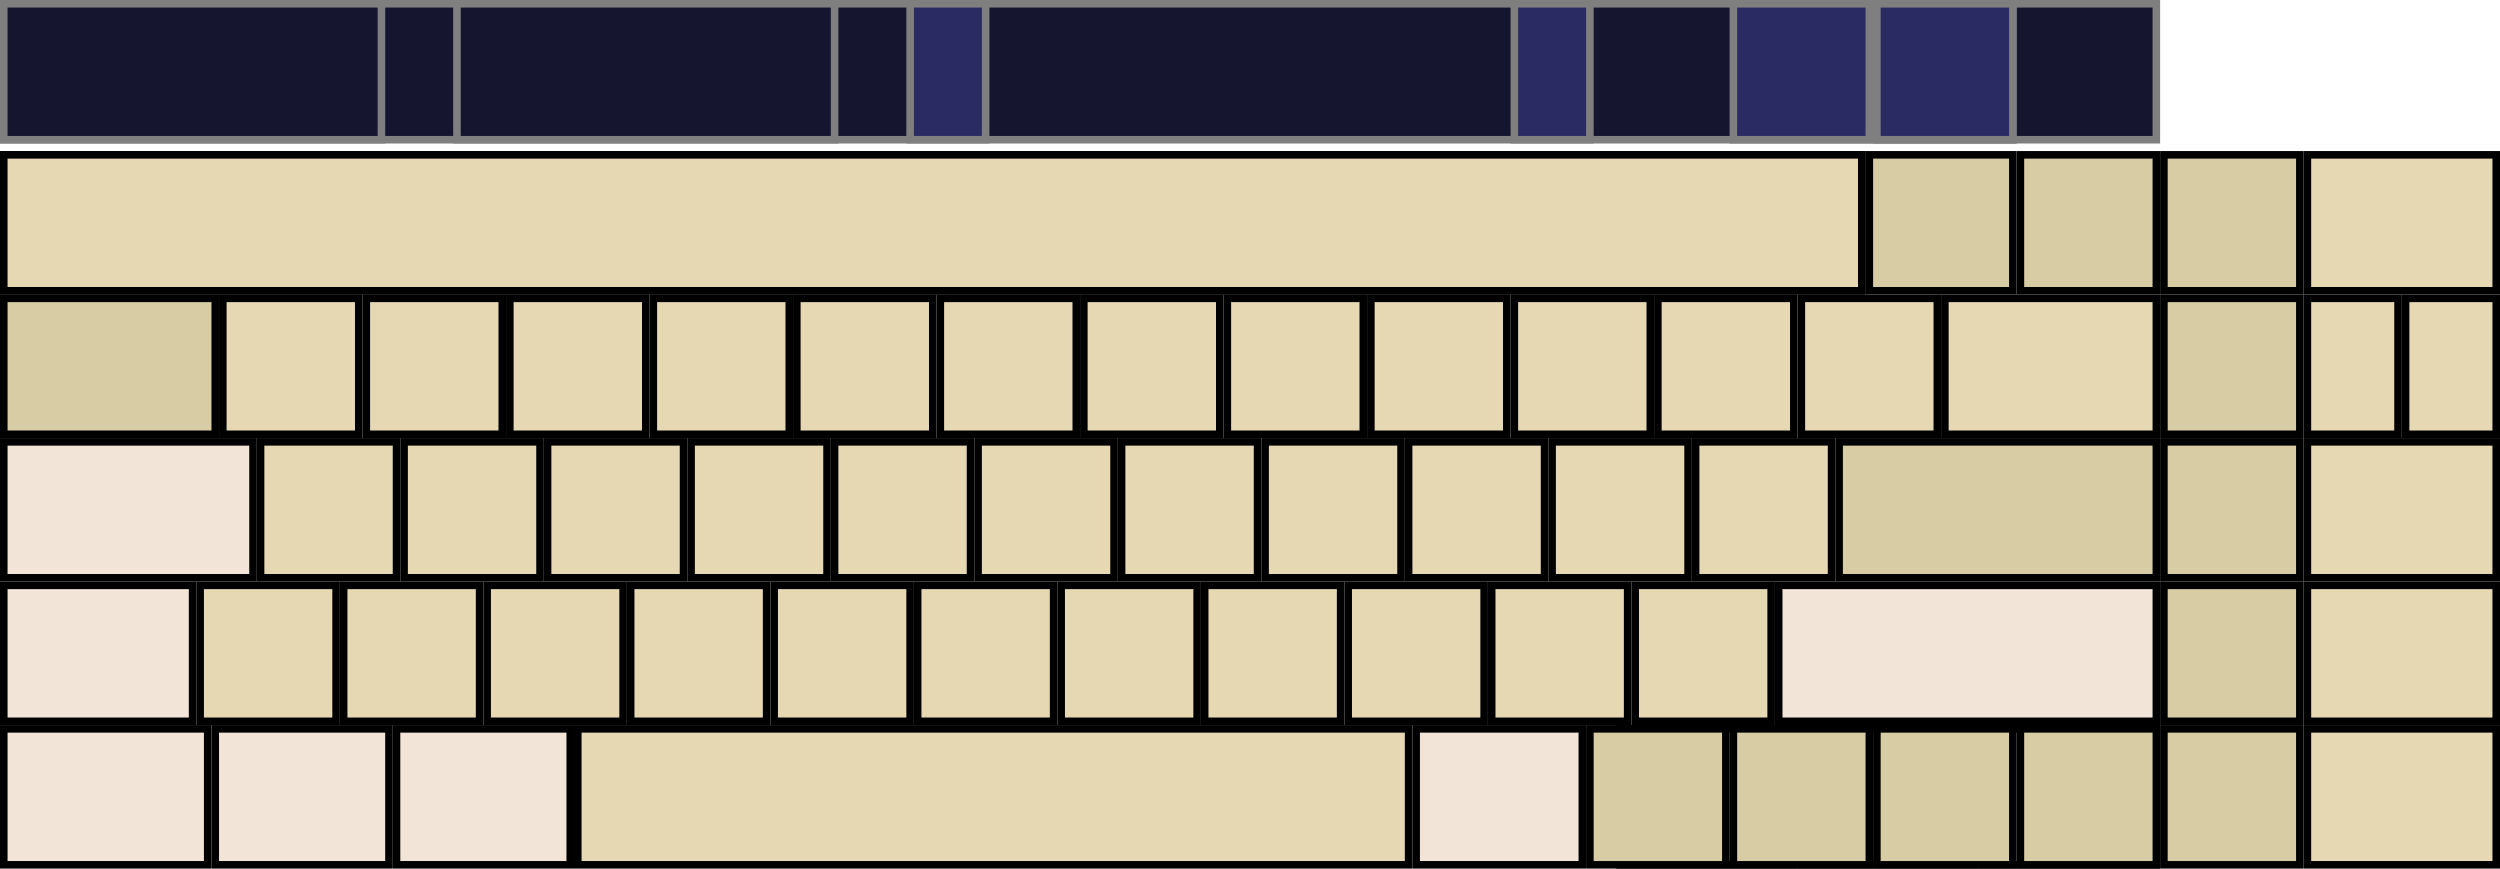
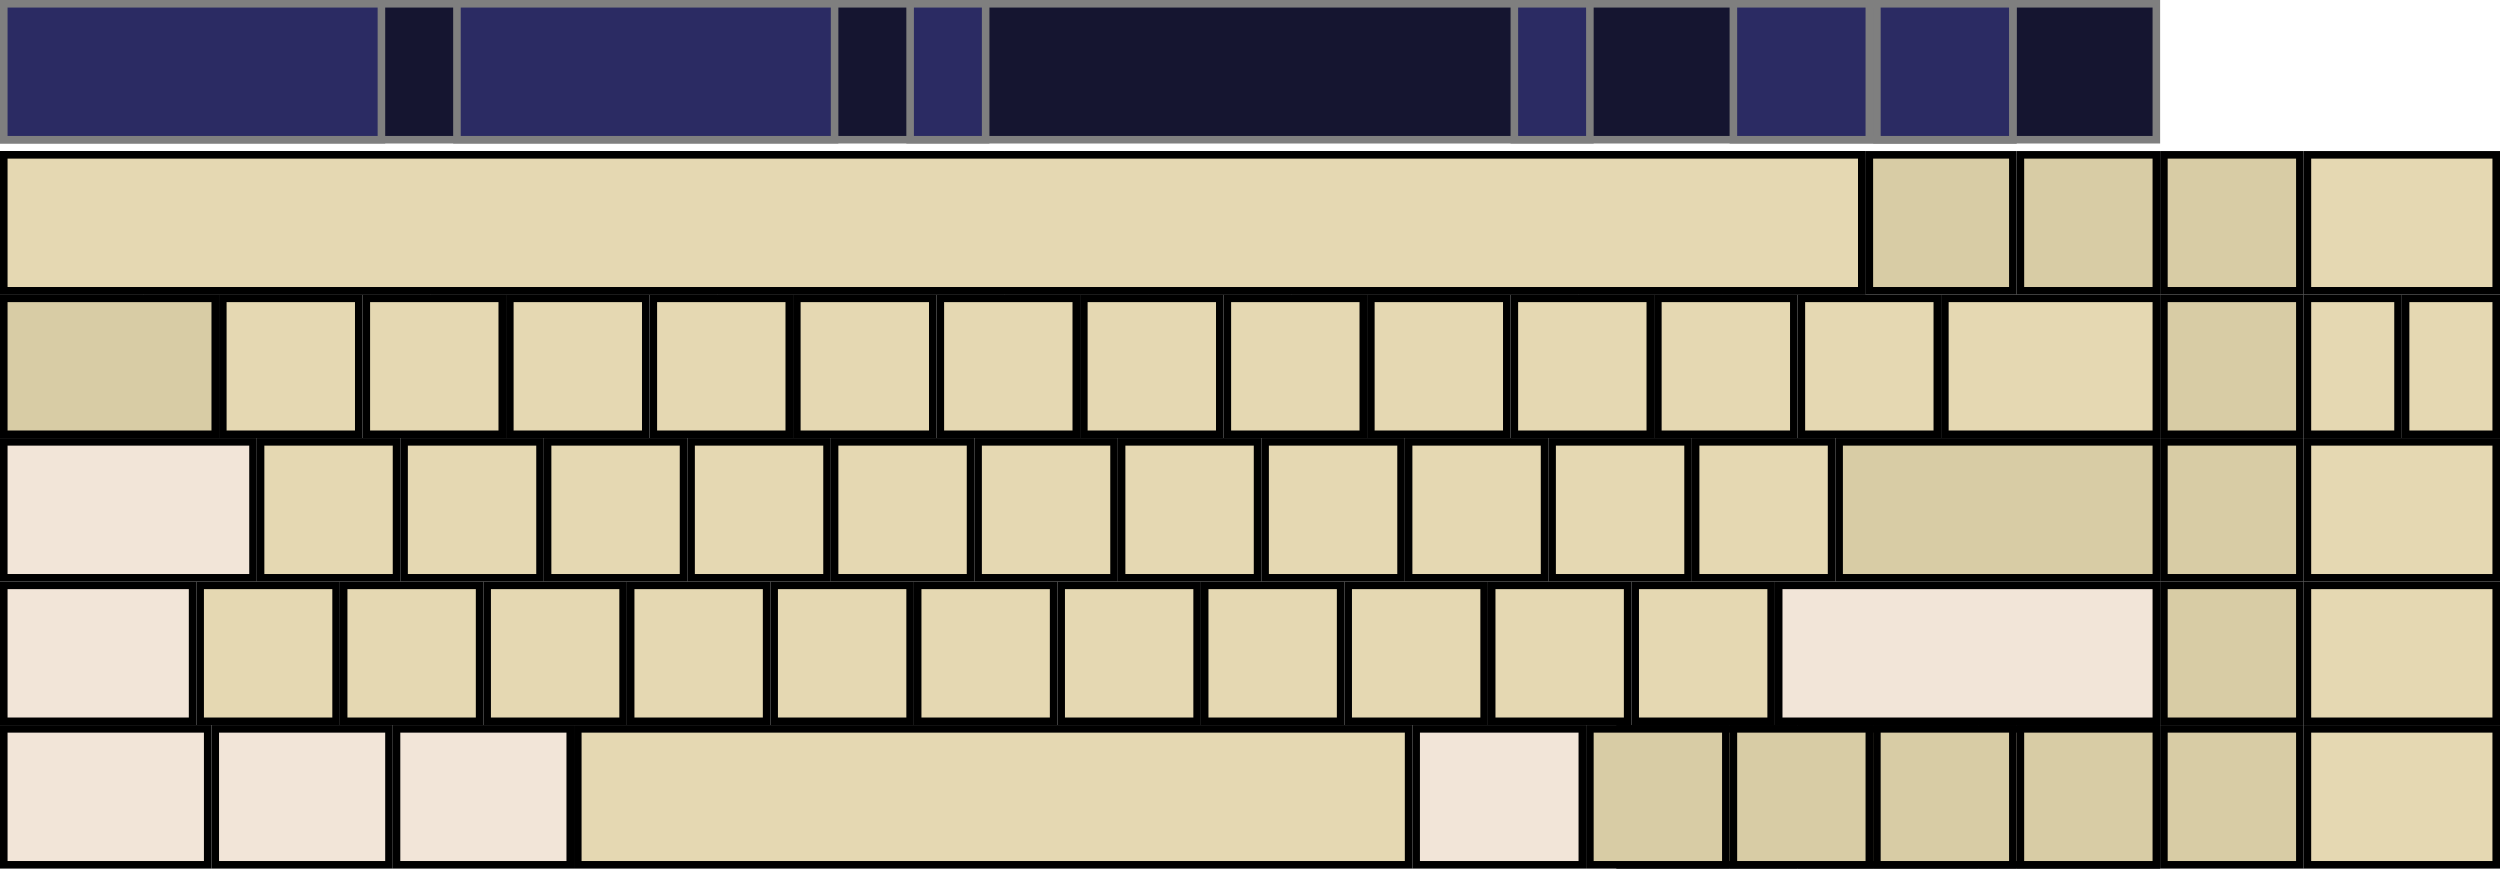
<svg xmlns="http://www.w3.org/2000/svg" id="svg2" height="115" width="331" version="1.0">
  <defs id="defs90" />
  <rect id="wordlist" height="18" width="285" y="0.5" x="0.5" style="fill:#151530;stroke:#7f7f7f;stroke-width:1" />
-   <rect id="word" height="18" width="50" y="0.5" x="0.5" style="fill:#151530;stroke:#7f7f7f;stroke-width:1" />
-   <rect id="correction" height="18" width="50" y="0.5" x="60.5" style="fill:#151530;stroke:#7f7f7f;stroke-width:1" />
+   <rect id="word" height="18" width="50" y="0.5" x="0.5" style="fill:#2b2b63;stroke:#7f7f7f;stroke-width:1;color:#000000;fill-opacity:1;fill-rule:nonzero;stroke-linecap:butt;stroke-linejoin:miter;stroke-miterlimit:4;stroke-opacity:1;stroke-dasharray:none;stroke-dashoffset:0;marker:none;visibility:visible;display:inline;overflow:visible;enable-background:accumulate" />
+   <rect id="correction" height="18" width="50" y="0.5" x="60.5" style="fill:#2b2b63;stroke:#7f7f7f;stroke-width:1;color:#000000;fill-opacity:1;fill-rule:nonzero;stroke-linecap:butt;stroke-linejoin:miter;stroke-miterlimit:4;stroke-opacity:1;stroke-dasharray:none;stroke-dashoffset:0;marker:none;visibility:visible;display:inline;overflow:visible;enable-background:accumulate" />
  <rect id="punctuation" height="18" width="18" y="0.5" x="229.5" style="fill:#2b2b63;stroke:#7f7f7f" />
  <rect id="stealthmode" height="18" width="18" y="0.5" x="248.5" style="fill:#2b2b63;stroke:#7f7f7f" />
  <rect id="learnmode" height="18" width="18" y="0.5" x="248.5" style="fill:#2b2b63;stroke:#7f7f7f" />
  <rect id="expand-corrections" height="18" width="10" y="0.5" x="120.5" style="fill:#2b2b63;stroke:#7f7f7f" />
  <rect id="dictionaries" height="18" width="10" y="0.5" x="200.5" style="fill:#2b2b63;stroke:#7f7f7f" />
  <rect id="AB01" style="fill:#e5d8b2;stroke:#000000" height="18" width="18" y="77.5" x="45.5" />
  <rect id="AE02" style="fill:#e5d8b2;stroke:#000000" height="18" width="18" y="20.5" x="38.5" />
  <rect id="AE03" style="fill:#e5d8b2;stroke:#000000" height="18" width="18" y="20.5" x="57.5" />
  <rect id="AD09" style="fill:#e5d8b2;stroke:#000000" height="18" width="18" y="39.5" x="181.5" />
  <rect id="AE01" style="fill:#e5d8b2;stroke:#000000" height="18" width="18" y="20.5" x="19.5" />
  <rect id="AE06" style="fill:#e5d8b2;stroke:#000000" height="18" width="18" y="20.5" x="114.5" />
  <rect id="AE07" style="fill:#e5d8b2;stroke:#000000" height="18" width="18" y="20.5" x="133.5" />
  <rect id="AE04" style="fill:#e5d8b2;stroke:#000000" height="18" width="18" y="20.5" x="76.5" />
  <rect id="AE05" style="fill:#e5d8b2;stroke:#000000" height="18" width="18" y="20.5" x="95.5" />
  <rect id="AD03" style="fill:#e5d8b2;stroke:#000000" height="18" width="18" y="39.5" x="67.5" />
  <rect id="AD02" style="fill:#e5d8b2;stroke:#000000" height="18" width="18" y="39.5" x="48.5" />
  <rect id="AD01" style="fill:#e5d8b2;stroke:#000000" height="18" width="18" y="39.5" x="29.5" />
  <rect id="AE09" style="fill:#e5d8b2;stroke:#000000" height="18" width="18" y="20.5" x="171.5" />
  <rect id="AD07" style="fill:#e5d8b2;stroke:#000000" height="18" width="18" y="39.5" x="143.5" />
  <rect id="AD06" style="fill:#e5d8b2;stroke:#000000" height="18" width="18" y="39.5" x="124.5" />
  <rect id="AD05" style="fill:#e5d8b2;stroke:#000000" height="18" width="18" y="39.5" x="105.5" />
  <rect id="AD04" style="fill:#e5d8b2;stroke:#000000" height="18" width="18" y="39.5" x="86.5" />
  <rect id="AB10" style="fill:#e5d8b2;stroke:#000000" height="18" width="18" y="77.5" x="216.5" />
  <rect id="AC11" style="fill:#e5d8b2;stroke:#000000" height="18" width="18" y="58.5" x="224.5" />
  <rect id="AC10" style="fill:#e5d8b2;stroke:#000000" height="18" width="18" y="58.5" x="205.5" />
  <rect id="TLDE" style="fill:#e5d8b2;stroke:#000000" height="18" width="18" y="20.5" x="0.5" />
  <rect id="LSGT" style="fill:#e5d8b2;stroke:#000000" height="18" width="18" y="77.5" x="26.5" />
  <rect id="BKSL" style="fill:#e5d8b2;stroke:#000000" height="18" width="28" y="39.5" x="257.5" />
  <rect id="AD10" style="fill:#e5d8b2;stroke:#000000" height="18" width="18" y="39.5" x="200.5" />
  <rect id="AD11" style="fill:#e5d8b2;stroke:#000000" height="18" width="18" y="39.5" x="219.5" />
  <rect id="AD12" style="fill:#e5d8b2;stroke:#000000" height="18" width="18" y="39.5" x="238.5" />
  <rect id="AB08" style="fill:#e5d8b2;stroke:#000000" height="18" width="18" y="77.5" x="178.5" />
  <rect id="AE11" style="fill:#e5d8b2;stroke:#000000" height="18" width="18" y="20.5" x="209.5" />
  <rect id="AE10" style="fill:#e5d8b2;stroke:#000000" height="18" width="18" y="20.5" x="190.5" />
  <rect id="AE12" style="fill:#e5d8b2;stroke:#000000" height="18" width="18" y="20.5" x="228.5" />
  <rect id="AC04" style="fill:#e5d8b2;stroke:#000000" height="18" width="18" y="58.5" x="91.5" />
  <rect id="AC05" style="fill:#e5d8b2;stroke:#000000" height="18" width="18" y="58.5" x="110.5" />
  <rect id="AC06" style="fill:#e5d8b2;stroke:#000000" height="18" width="18" y="58.5" x="129.5" />
  <rect id="AC07" style="fill:#e5d8b2;stroke:#000000" height="18" width="18" y="58.5" x="148.5" />
  <rect id="AB09" style="fill:#e5d8b2;stroke:#000000" height="18" width="18" y="77.5" x="197.5" />
  <rect id="AC01" style="fill:#e5d8b2;stroke:#000000" height="18" width="18" y="58.5" x="34.5" />
  <rect id="AC02" style="fill:#e5d8b2;stroke:#000000" height="18" width="18" y="58.5" x="53.5" />
  <rect id="AC03" style="fill:#e5d8b2;stroke:#000000" height="18" width="18" y="58.5" x="72.5" />
  <rect id="AB05" style="fill:#e5d8b2;stroke:#000000" height="18" width="18" y="77.5" x="121.5" />
  <rect id="AB04" style="fill:#e5d8b2;stroke:#000000" height="18" width="18" y="77.5" x="102.5" />
  <rect id="AE08" style="fill:#e5d8b2;stroke:#000000" height="18" width="18" y="20.5" x="152.5" />
  <rect id="AB06" style="fill:#e5d8b2;stroke:#000000" height="18" width="18" y="77.5" x="140.5" />
  <rect id="AC08" style="fill:#e5d8b2;stroke:#000000" height="18" width="18" y="58.5" x="167.5" />
  <rect id="AC09" style="fill:#e5d8b2;stroke:#000000" height="18" width="18" y="58.5" x="186.5" />
  <rect id="AB03" style="fill:#e5d8b2;stroke:#000000" height="18" width="18" y="77.5" x="83.5" />
  <rect id="AB02" style="fill:#e5d8b2;stroke:#000000" height="18" width="18" y="77.5" x="64.5" />
  <rect id="AD08" style="fill:#e5d8b2;stroke:#000000" height="18" width="18" y="39.5" x="162.5" />
  <rect id="AB07" style="fill:#e5d8b2;stroke:#000000" height="18" width="18" y="77.5" x="159.5" />
  <rect id="RCTL" style="fill:#f2e5d8;stroke:#000000" height="18" width="23" y="96.5" x="262.5" />
  <rect id="LCTL" style="fill:#f2e5d8;stroke:#000000" height="18" width="27" y="96.5" x="0.5" />
  <rect id="LALT" style="fill:#f2e5d8;stroke:#000000" height="18" width="23" y="96.5" x="52.5" />
  <rect id="MENU" style="fill:#d8cca5;stroke:#000000" height="18" width="23" y="96.5" x="238.5" />
  <rect id="RWIN" style="fill:#d8cca5;stroke:#000000" height="18" width="23" y="96.5" x="214.5" />
  <rect id="LWIN" style="fill:#f2e5d8;stroke:#000000" height="18" width="23" y="96.5" x="28.5" />
  <rect id="BKSP" style="fill:#d8cca5;stroke:#000000" height="18" width="19" y="20.5" x="247.5" />
  <rect id="DELE" style="fill:#d8cca5;stroke:#000000" height="18" width="18" y="20.5" x="267.5" />
  <rect id="TAB" style="fill:#d8cca5;stroke:#000000" height="18" width="28" y="39.5" x="0.5" />
  <rect id="CAPS" style="fill:#f2e5d8;stroke:#000000" height="18" width="33" y="58.5" x="0.5" />
  <rect id="RTRN" style="fill:#d8cca5;stroke:#000000" height="18" width="42" y="58.5" x="243.5" />
  <rect id="LFSH" style="fill:#f2e5d8;stroke:#000000" height="18" width="25" y="77.5" x="0.5" />
  <rect id="RTSH" style="fill:#f2e5d8;stroke:#000000" height="18" width="50" y="77.5" x="235.5" />
  <rect id="SPCE" style="fill:#e5d8b2;stroke:#000000" height="18" width="110" y="96.5" x="76.5" />
  <rect id="RALT" style="fill:#f2e5d8;stroke:#000000" height="18" width="22" y="96.5" x="187.5" />
  <rect id="LEFT" style="fill:#d8cca5;stroke:#000000" height="18" width="18" y="96.5" x="210.5" />
  <rect id="RGHT" style="fill:#d8cca5;stroke:#000000" height="18" width="18" y="96.5" x="229.5" />
  <rect id="UP" style="fill:#d8cca5;stroke:#000000" height="18" width="18" y="96.5" x="248.5" />
  <rect id="DOWN" style="fill:#d8cca5;stroke:#000000" height="18" width="18" y="96.5" x="267.5" />
  <rect id="middleclick" style="fill:#d8cca5;stroke:#000000" height="18" width="18" y="20.5" x="286.5" />
  <rect id="secondaryclick" style="fill:#d8cca5;stroke:#000000" height="18" width="18" y="39.5" x="286.5" />
  <rect id="doubleclick" style="fill:#d8cca5;stroke:#000000" height="18" width="18" y="58.5" x="286.5" />
  <rect id="dragclick" style="fill:#d8cca5;stroke:#000000" height="18" width="18" y="77.5" x="286.5" />
  <rect id="hoverclick" style="fill:#d8cca5;stroke:#000000" height="18" width="18" y="96.5" x="286.5" />
  <rect id="hide" style="fill:#e5d8b2;stroke:#000000" height="18" width="25" y="20.5" x="305.5" />
  <rect id="showclick" style="fill:#e5d8b2;stroke:#000000" height="18" width="12" y="39.5" x="305.5" />
  <rect id="move" style="fill:#e5d8b2;stroke:#000000" height="18" width="12" y="39.5" x="318.5" />
  <rect id="layer0" style="fill:#e5d8b2;stroke:#000000" height="18" width="25" y="58.5" x="305.5" />
  <rect id="layer1" style="fill:#e5d8b2;stroke:#000000" height="18" width="25" y="77.5" x="305.5" />
  <rect id="layer2" style="fill:#e5d8b2;stroke:#000000" height="18" width="25" y="96.5" x="305.5" />
  <rect id="inputline" style="fill:#e5d8b2;stroke:#000000;stroke-width:1" height="18" width="246" y="20.5" x="0.5" />
</svg>
